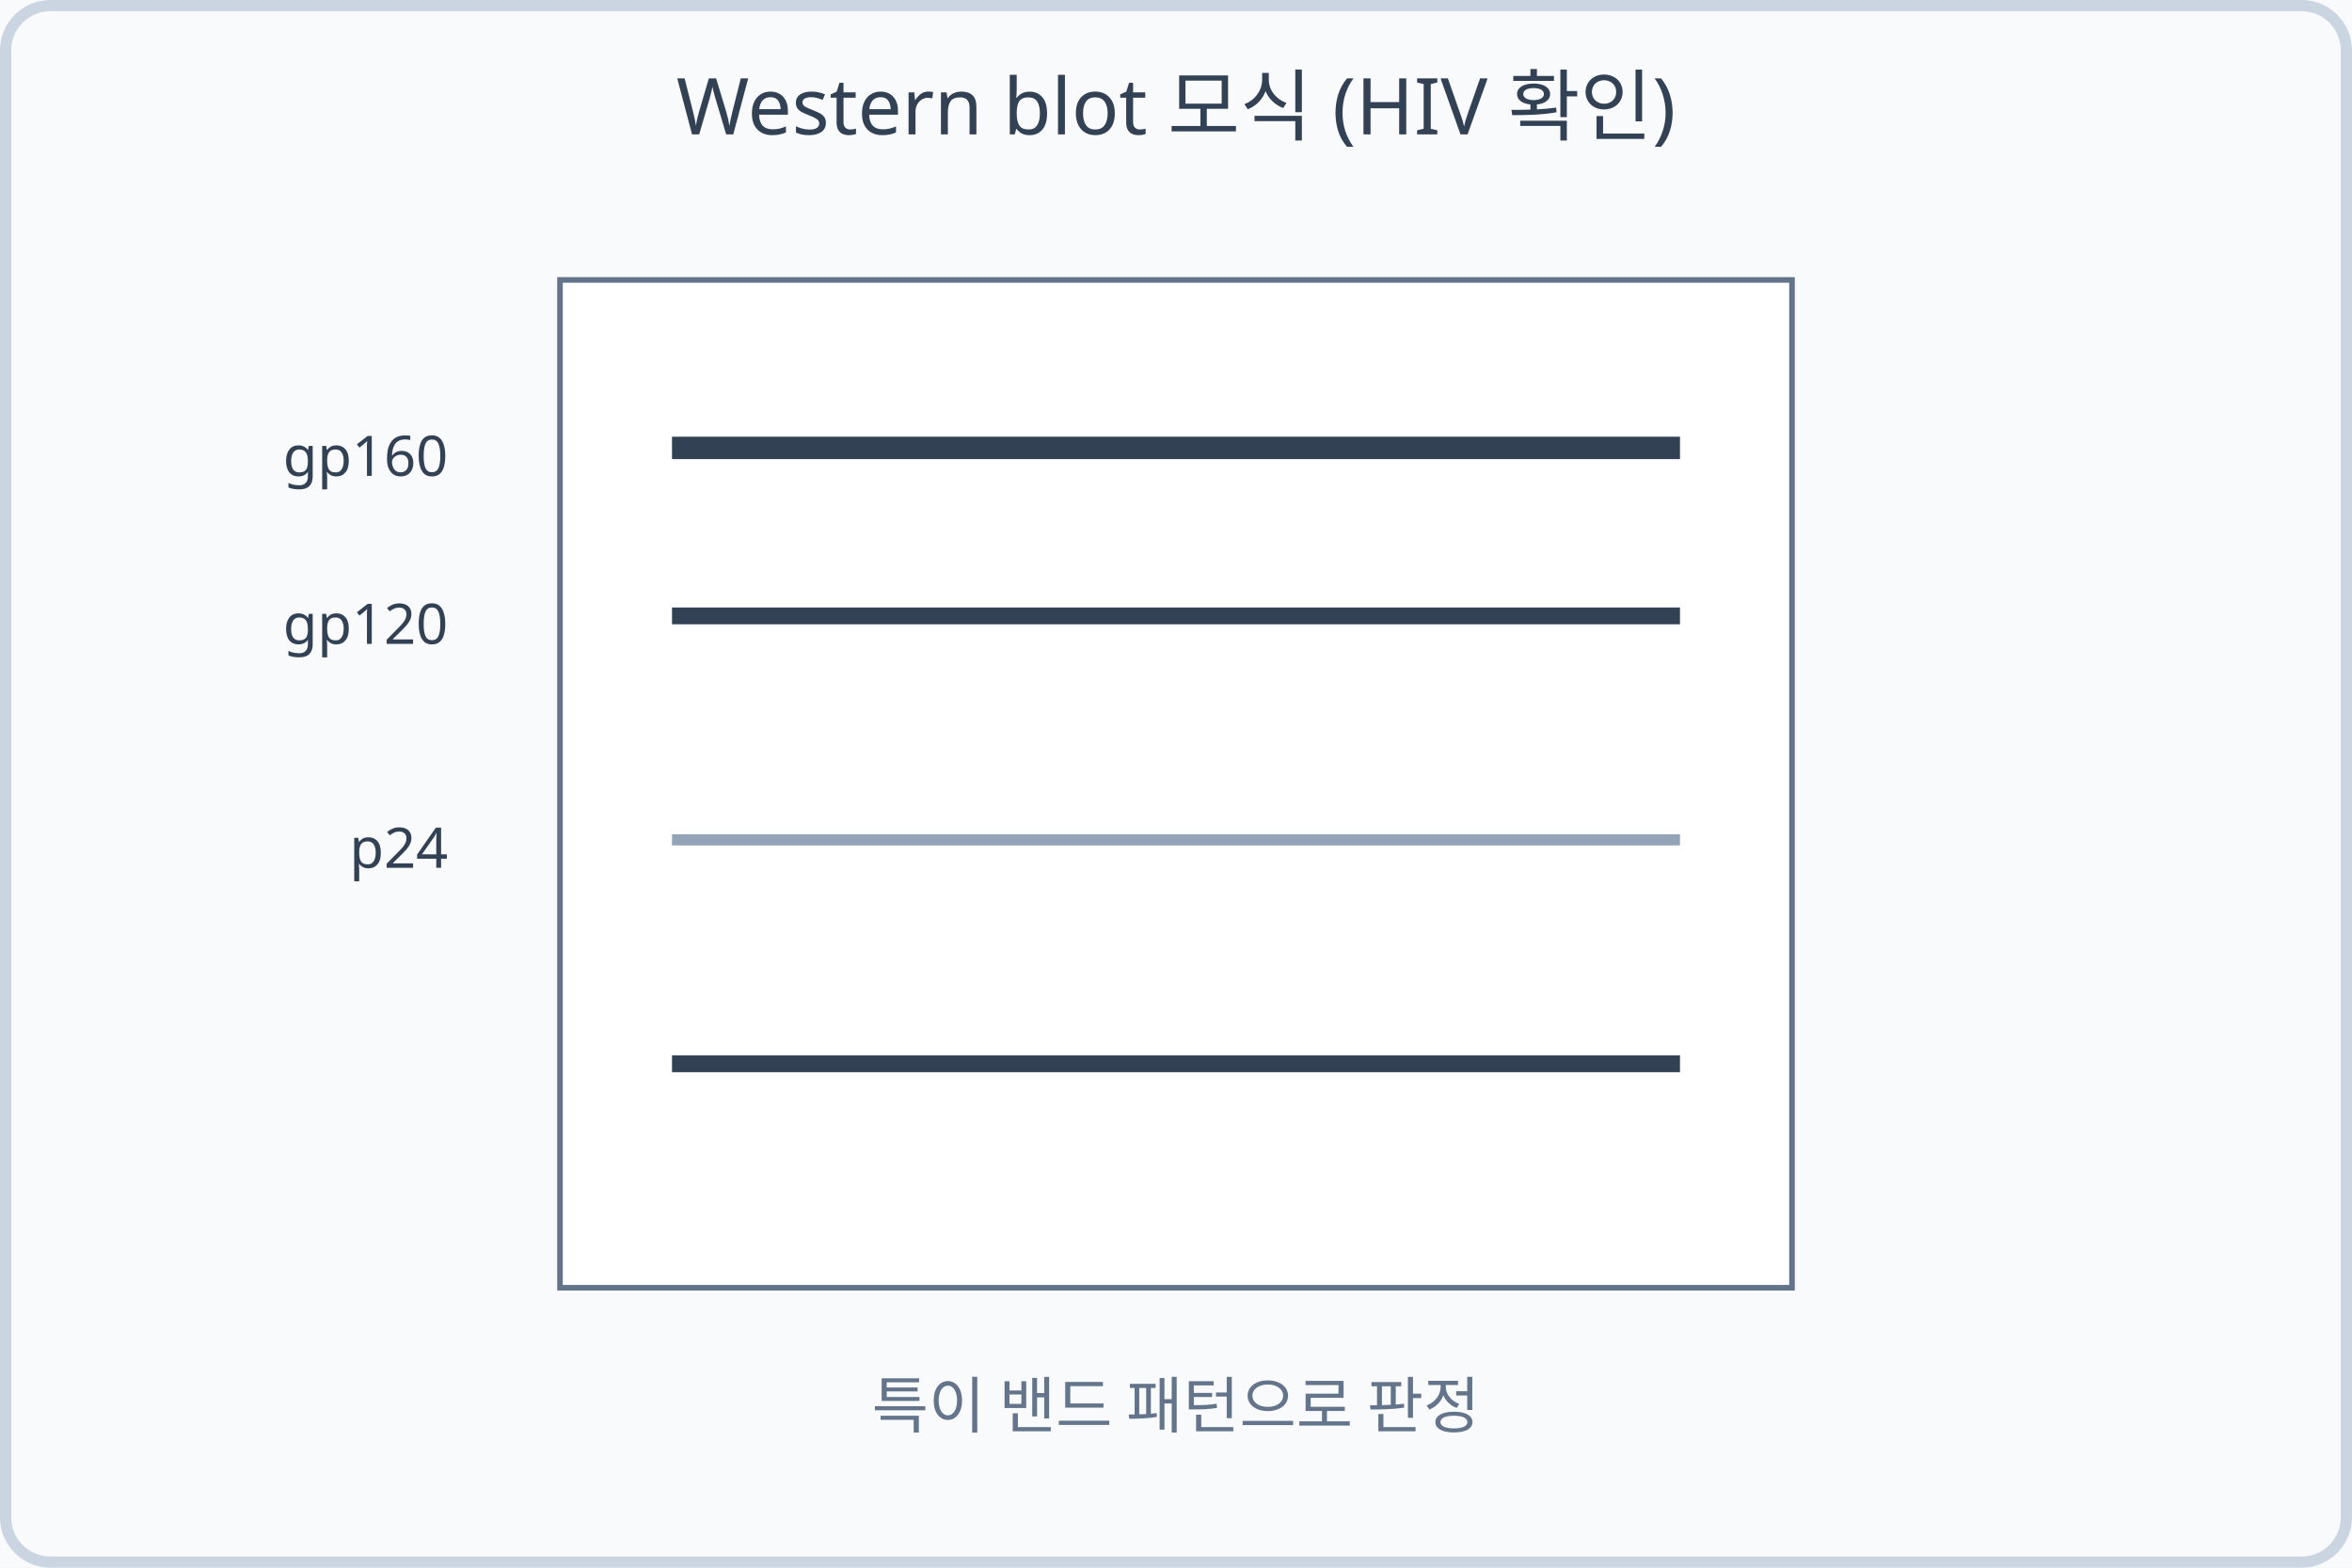
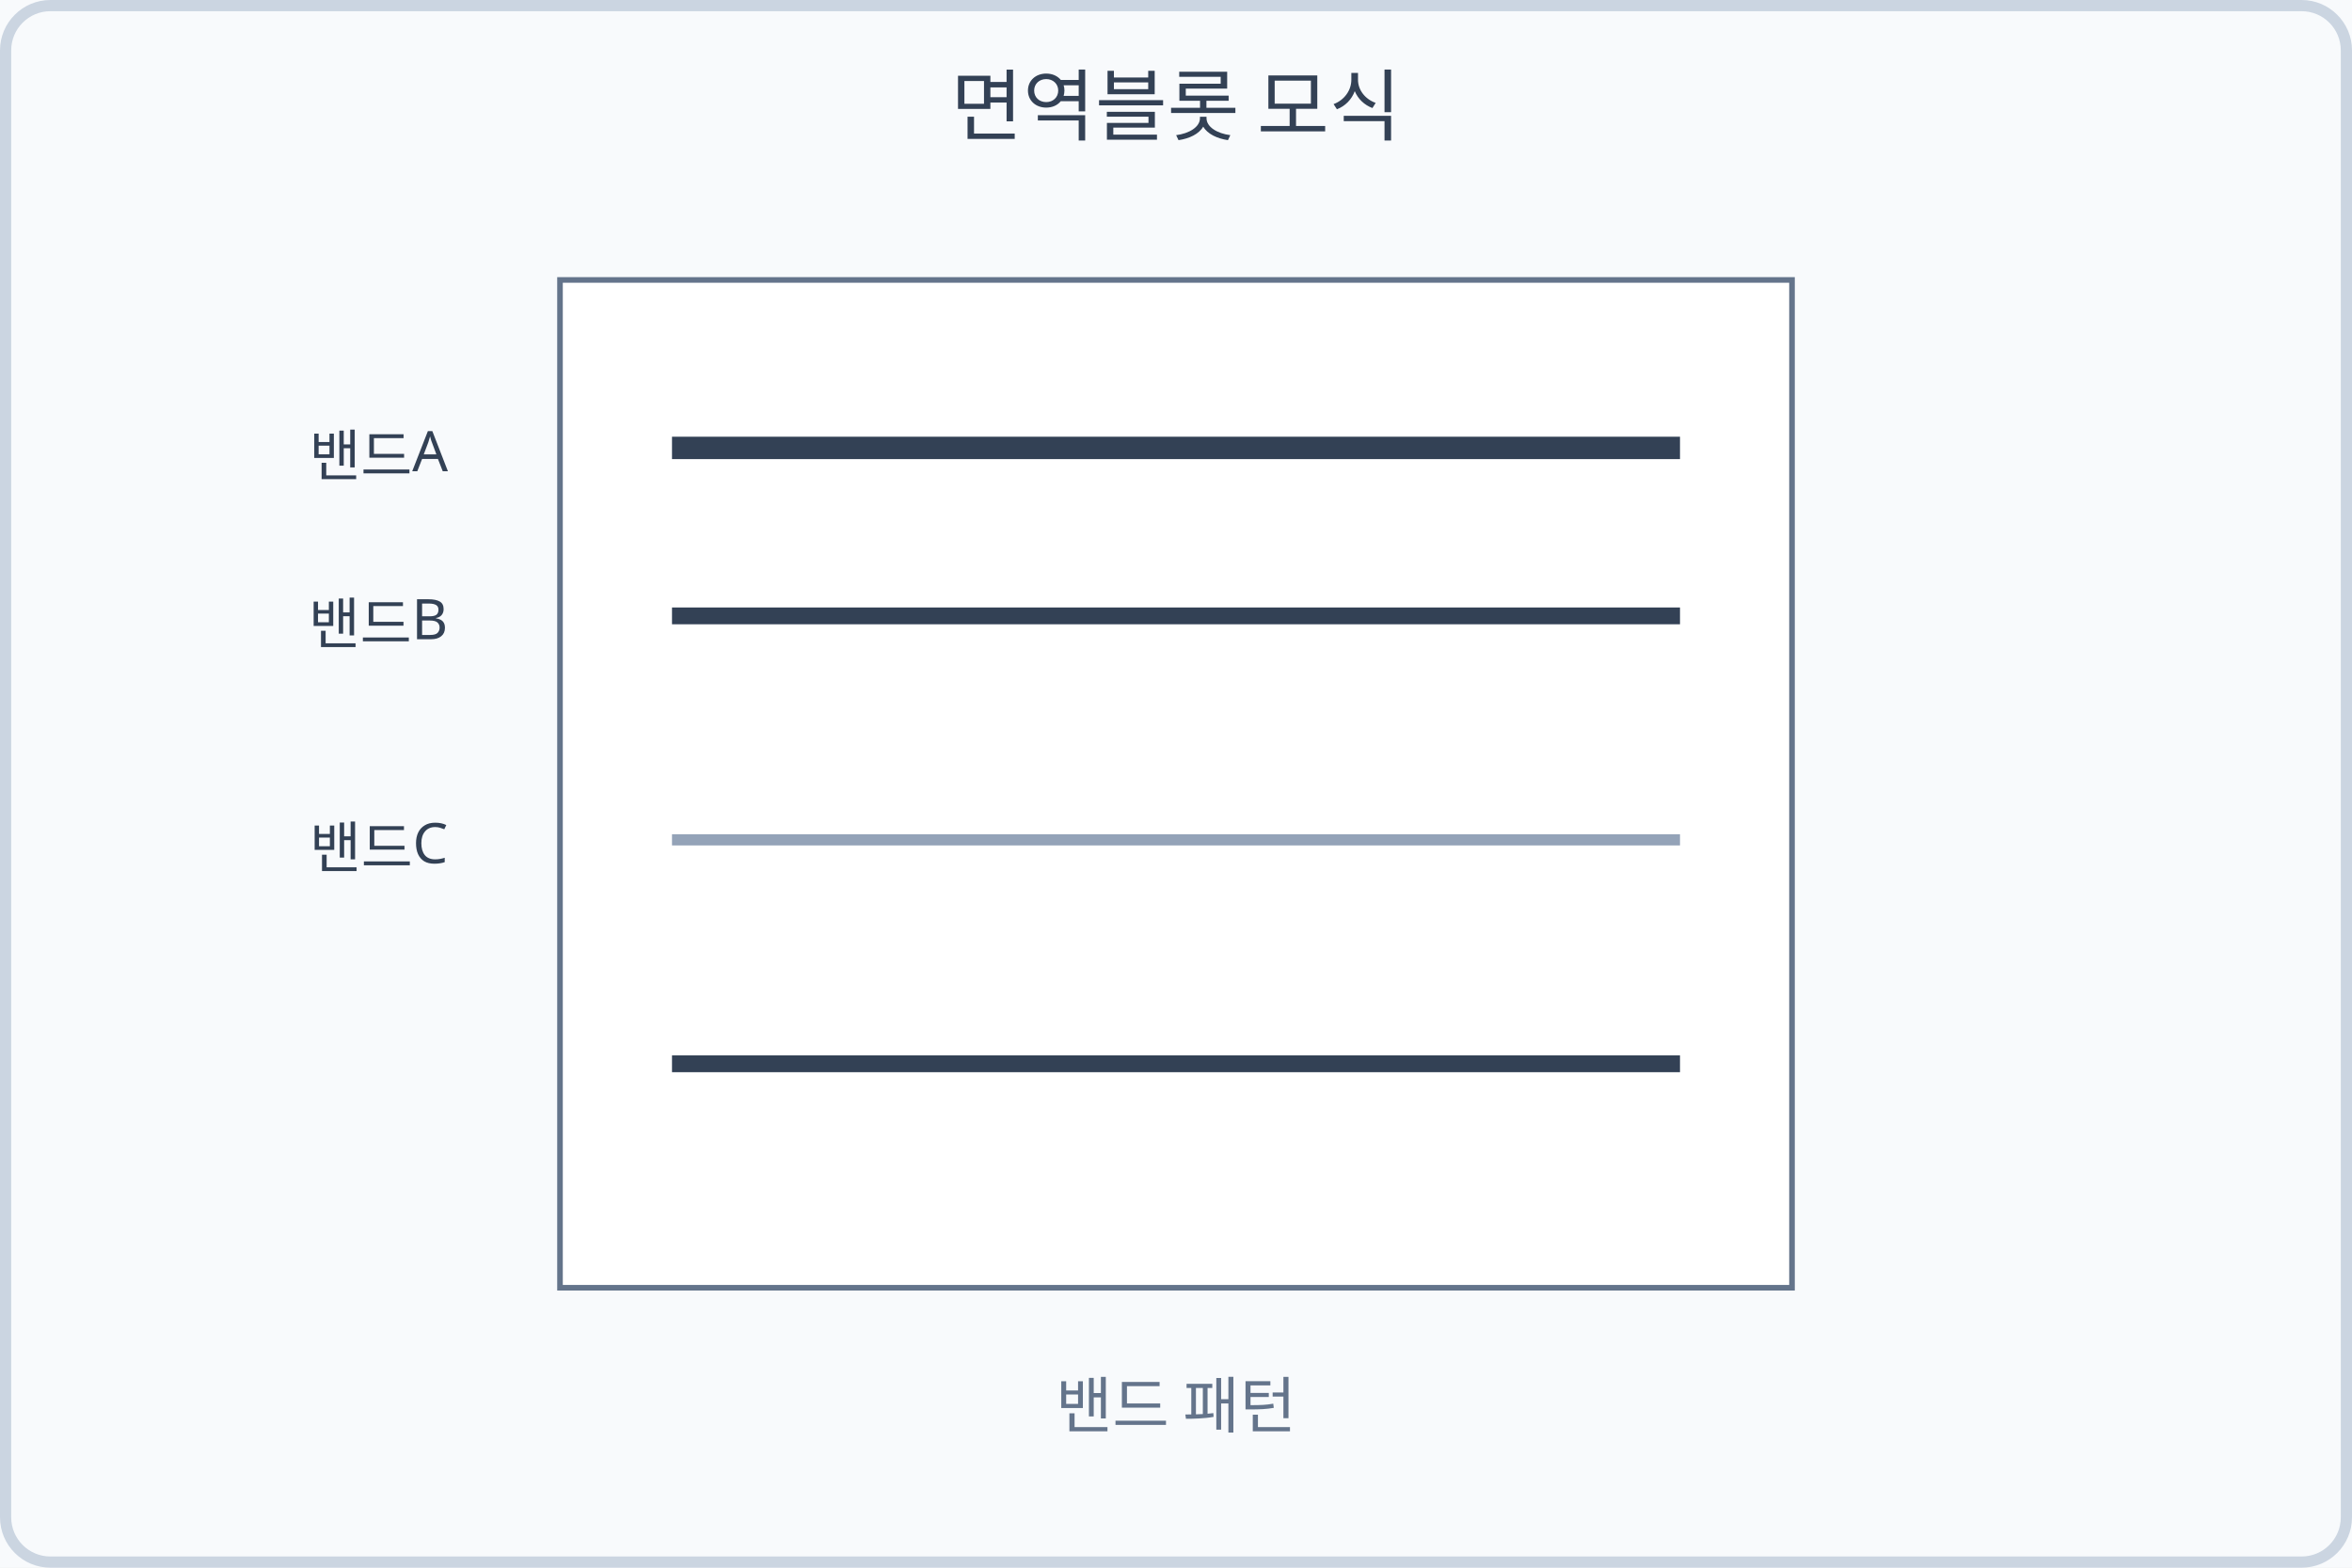
<svg xmlns="http://www.w3.org/2000/svg" width="420" height="280" viewBox="0 0 420 280" role="img">
  <rect width="100%" height="100%" fill="#f8fafc" />
  <rect x="1" y="1" width="418" height="278" fill="none" stroke="#cbd5e1" stroke-width="2" rx="8" />
-   <text x="210" y="24" text-anchor="middle" font-size="14" font-family="sans-serif" fill="#334155">Western blot 모식 (HIV 확인)</text>
+   <text x="210" y="24" text-anchor="middle" font-size="14" font-family="sans-serif" fill="#334155">면역블롯 모식</text>
  <rect x="100" y="50" width="220" height="180" fill="#fff" stroke="#64748b" />
  <line x1="120" y1="80" x2="300" y2="80" stroke="#334155" stroke-width="4" />
  <line x1="120" y1="110" x2="300" y2="110" stroke="#334155" stroke-width="3" />
  <line x1="120" y1="150" x2="300" y2="150" stroke="#94a3b8" stroke-width="2" />
  <line x1="120" y1="190" x2="300" y2="190" stroke="#334155" stroke-width="3" />
-   <text x="80" y="85" text-anchor="end" font-size="10" font-family="sans-serif" fill="#334155">gp160</text>
-   <text x="80" y="115" text-anchor="end" font-size="10" font-family="sans-serif" fill="#334155">gp120</text>
-   <text x="80" y="155" text-anchor="end" font-size="10" font-family="sans-serif" fill="#334155">p24</text>
-   <text x="210" y="255" text-anchor="middle" font-size="11" font-family="sans-serif" fill="#64748b">특이 밴드 패턴으로 판정</text>
+   <text x="80" y="85" text-anchor="end" font-size="10" font-family="sans-serif" fill="#334155">밴드A</text>
+   <text x="80" y="115" text-anchor="end" font-size="10" font-family="sans-serif" fill="#334155">밴드B</text>
+   <text x="80" y="155" text-anchor="end" font-size="10" font-family="sans-serif" fill="#334155">밴드C</text>
+   <text x="210" y="255" text-anchor="middle" font-size="11" font-family="sans-serif" fill="#64748b">밴드 패턴</text>
</svg>
